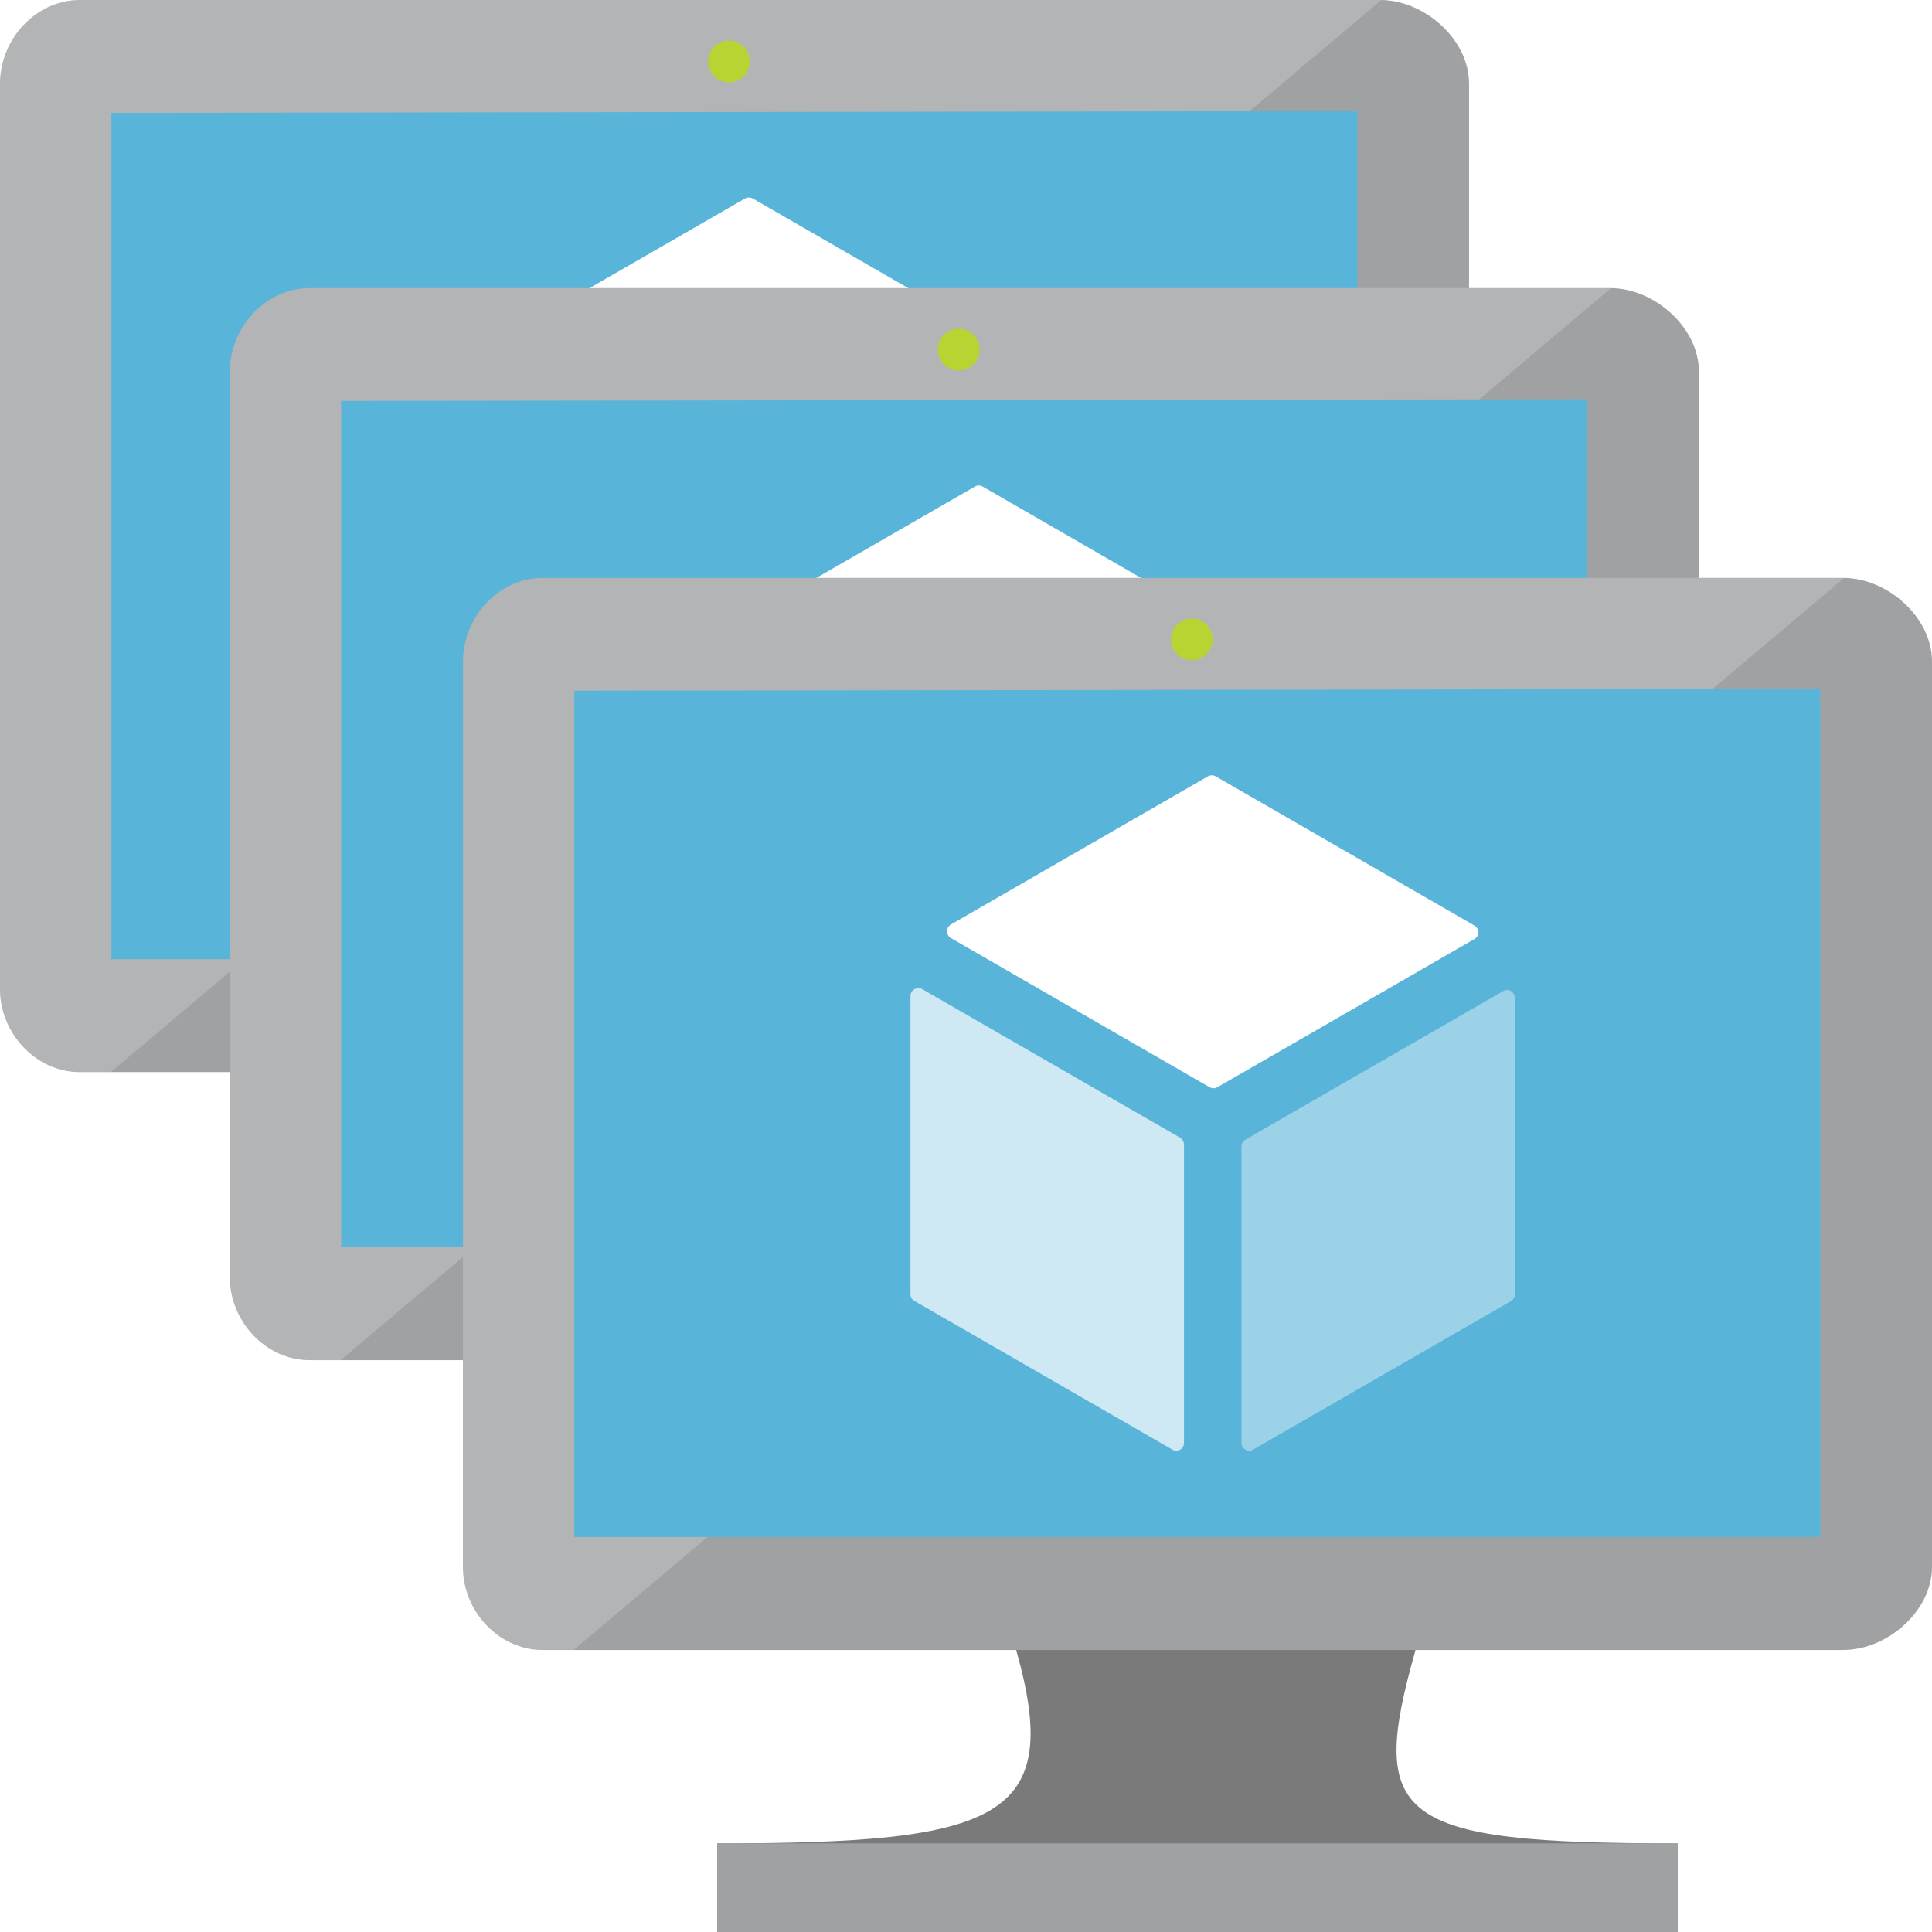
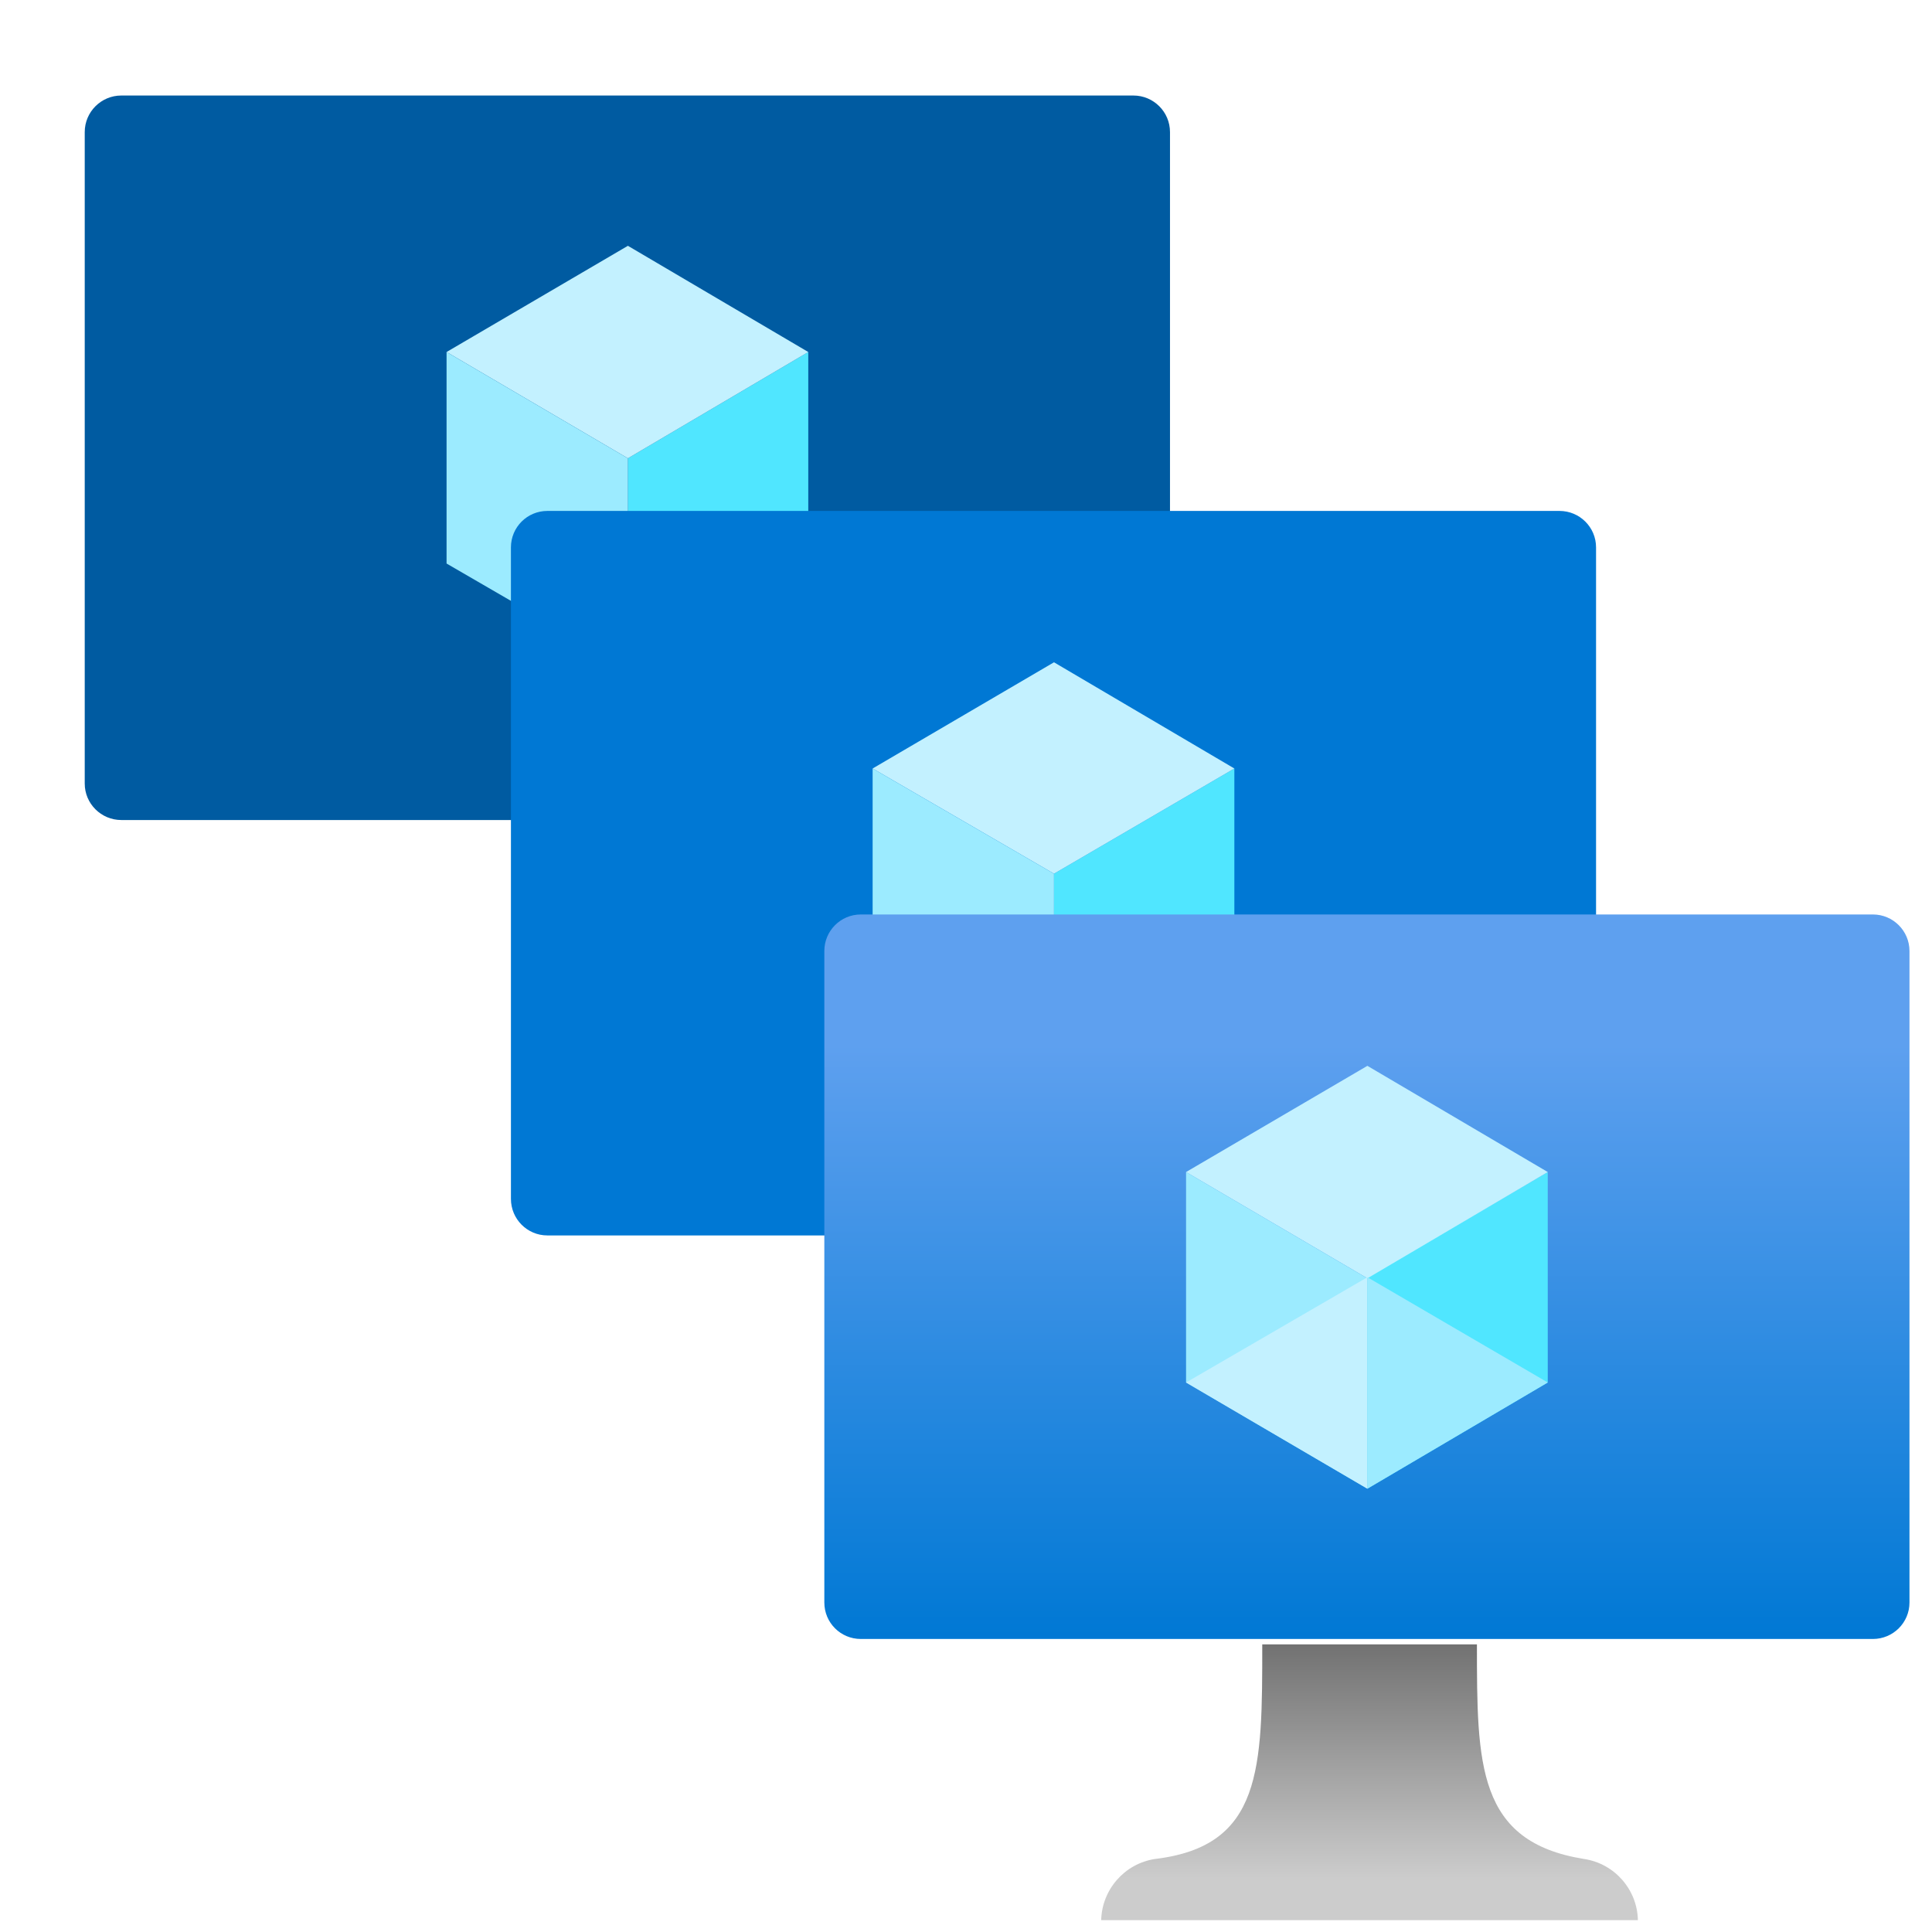
- <svg xmlns="http://www.w3.org/2000/svg" xmlns:xlink="http://www.w3.org/1999/xlink" width="70pt" height="70pt" viewBox="0 0 70 70" version="1.1">
+ <svg xmlns="http://www.w3.org/2000/svg" width="70pt" height="70pt" viewBox="0 0 70 70" version="1.1">
  <defs>
-     <filter id="alpha" filterUnits="objectBoundingBox" x="0%" y="0%" width="100%" height="100%">
-       <feColorMatrix type="matrix" in="SourceGraphic" values="0 0 0 0 1 0 0 0 0 1 0 0 0 0 1 0 0 0 1 0" />
-     </filter>
-     <mask id="mask0">
-       <g filter="url(#alpha)">
-         <rect x="0" y="0" width="70" height="70" style="fill:rgb(0%,0%,0%);fill-opacity:0.2;stroke:none;" />
-       </g>
-     </mask>
-     <clipPath id="clip1">
-       <rect x="0" y="0" width="70" height="70" />
-     </clipPath>
-     <g id="surface5" clip-path="url(#clip1)">
-       <path style=" stroke:none;fill-rule:nonzero;fill:rgb(100%,100%,100%);fill-opacity:1;" d="M 50.043 0.004 C 50.031 0.004 50.023 0 50.012 0 L 2.891 0 C 1.289 0 0 1.43 0 3.027 L 0 35.84 C 0 37.43 1.289 38.844 2.891 38.844 L 4.016 38.844 Z M 50.043 0.004 " />
-     </g>
-     <mask id="mask1">
-       <g filter="url(#alpha)">
-         <rect x="0" y="0" width="70" height="70" style="fill:rgb(0%,0%,0%);fill-opacity:0.2;stroke:none;" />
-       </g>
-     </mask>
-     <clipPath id="clip2">
-       <rect x="0" y="0" width="70" height="70" />
-     </clipPath>
-     <g id="surface8" clip-path="url(#clip2)">
-       <path style=" stroke:none;fill-rule:nonzero;fill:rgb(100%,100%,100%);fill-opacity:1;" d="M 58.371 10.441 C 58.363 10.441 58.352 10.438 58.34 10.438 L 11.223 10.438 C 9.621 10.438 8.328 11.867 8.328 13.465 L 8.328 46.277 C 8.328 47.867 9.621 49.281 11.223 49.281 L 12.344 49.281 Z M 58.371 10.441 " />
-     </g>
-     <mask id="mask2">
-       <g filter="url(#alpha)">
-         <rect x="0" y="0" width="70" height="70" style="fill:rgb(0%,0%,0%);fill-opacity:0.2;stroke:none;" />
-       </g>
-     </mask>
-     <clipPath id="clip3">
-       <rect x="0" y="0" width="70" height="70" />
-     </clipPath>
-     <g id="surface11" clip-path="url(#clip3)">
-       <path style=" stroke:none;fill-rule:nonzero;fill:rgb(100%,100%,100%);fill-opacity:1;" d="M 66.816 20.941 C 66.805 20.941 66.797 20.938 66.785 20.938 L 19.664 20.938 C 18.062 20.938 16.773 22.367 16.773 23.965 L 16.773 56.777 C 16.773 58.367 18.062 59.781 19.664 59.781 L 20.785 59.781 Z M 66.816 20.941 " />
-     </g>
-     <mask id="mask3">
-       <g filter="url(#alpha)">
-         <rect x="0" y="0" width="70" height="70" style="fill:rgb(0%,0%,0%);fill-opacity:0.702;stroke:none;" />
-       </g>
-     </mask>
-     <clipPath id="clip4">
-       <rect x="0" y="0" width="70" height="70" />
-     </clipPath>
-     <g id="surface14" clip-path="url(#clip4)">
-       <path style=" stroke:none;fill-rule:nonzero;fill:rgb(100%,100%,100%);fill-opacity:1;" d="M 42.621 52.562 C 42.566 52.562 42.52 52.551 42.477 52.523 L 33.133 47.137 C 33.043 47.086 32.988 46.996 32.988 46.895 L 32.988 36.086 C 32.988 35.984 33.043 35.891 33.133 35.84 C 33.219 35.789 33.324 35.789 33.418 35.84 L 42.762 41.223 C 42.844 41.277 42.898 41.371 42.898 41.473 L 42.898 52.281 C 42.898 52.383 42.844 52.477 42.762 52.523 C 42.715 52.551 42.668 52.562 42.621 52.562 " />
-     </g>
-     <mask id="mask4">
-       <g filter="url(#alpha)">
-         <rect x="0" y="0" width="70" height="70" style="fill:rgb(0%,0%,0%);fill-opacity:0.4;stroke:none;" />
-       </g>
-     </mask>
-     <clipPath id="clip5">
-       <rect x="0" y="0" width="70" height="70" />
-     </clipPath>
-     <g id="surface17" clip-path="url(#clip5)">
-       <path style=" stroke:none;fill-rule:nonzero;fill:rgb(100%,100%,100%);fill-opacity:1;" d="M 45.266 52.562 C 45.215 52.562 45.168 52.551 45.121 52.523 C 45.035 52.473 44.98 52.383 44.98 52.277 L 44.98 41.539 C 44.98 41.438 45.035 41.344 45.121 41.293 L 54.461 35.91 C 54.551 35.859 54.656 35.859 54.746 35.91 C 54.832 35.961 54.887 36.055 54.887 36.156 L 54.887 46.895 C 54.887 46.996 54.832 47.09 54.746 47.141 L 45.402 52.523 C 45.363 52.551 45.312 52.562 45.266 52.562 " />
-     </g>
+     <linearGradient id="linear0" gradientUnits="userSpaceOnUse" x1="12.74" y1="15.28" x2="12.74" y2="8.52" gradientTransform="matrix(3.888889,0,0,3.888889,0,0)">
+       <stop offset="0" style="stop-color:rgb(0%,47.059%,83.137%);stop-opacity:1;" />
+       <stop offset="0.82" style="stop-color:rgb(36.863%,62.745%,93.725%);stop-opacity:1;" />
+     </linearGradient>
+     <linearGradient id="linear1" gradientUnits="userSpaceOnUse" x1="12.74" y1="17.89" x2="12.74" y2="15.28" gradientTransform="matrix(3.888889,0,0,3.888889,0,0)">
+       <stop offset="0.15" style="stop-color:rgb(80%,80%,80%);stop-opacity:1;" />
+       <stop offset="1" style="stop-color:rgb(43.922%,43.922%,43.922%);stop-opacity:1;" />
+     </linearGradient>
  </defs>
  <g id="surface1">
-     <path style=" stroke:none;fill-rule:nonzero;fill:rgb(62.745%,63.137%,63.529%);fill-opacity:1;" d="M 50.012 0 L 2.891 0 C 1.293 0 0 1.43 0 3.027 L 0 35.84 C 0 37.43 1.293 38.844 2.895 38.844 L 50.012 38.844 C 51.609 38.844 53.227 37.43 53.227 35.84 L 53.227 3.027 C 53.227 1.426 51.609 0 50.012 0 " />
-     <use xlink:href="#surface5" mask="url(#mask0)" />
-     <path style=" stroke:none;fill-rule:nonzero;fill:rgb(34.902%,70.588%,85.098%);fill-opacity:1;" d="M 4.035 4.09 L 49.18 4.023 L 49.18 34.754 L 4.035 34.754 Z M 4.035 4.09 " />
-     <path style=" stroke:none;fill-rule:nonzero;fill:rgb(72.157%,83.137%,19.608%);fill-opacity:1;" d="M 27.164 2.227 C 27.164 2.645 26.828 2.98 26.41 2.98 C 25.992 2.98 25.656 2.645 25.656 2.227 C 25.656 1.809 25.992 1.473 26.41 1.473 C 26.828 1.473 27.164 1.809 27.164 2.227 " />
-     <path style=" stroke:none;fill-rule:nonzero;fill:rgb(100%,100%,100%);fill-opacity:1;" d="M 27.195 18.492 C 27.145 18.492 27.098 18.477 27.051 18.453 L 17.68 13.051 C 17.594 13 17.539 12.902 17.539 12.805 C 17.539 12.703 17.594 12.609 17.68 12.559 L 26.996 7.191 C 27.082 7.145 27.188 7.145 27.273 7.191 L 36.652 12.598 C 36.738 12.648 36.789 12.742 36.789 12.844 C 36.789 12.945 36.738 13.035 36.652 13.086 L 27.336 18.453 C 27.293 18.477 27.246 18.492 27.195 18.492 " />
-     <path style=" stroke:none;fill-rule:nonzero;fill:rgb(62.745%,63.137%,63.529%);fill-opacity:1;" d="M 58.34 10.438 L 11.223 10.438 C 9.621 10.438 8.328 11.867 8.328 13.465 L 8.328 46.281 C 8.328 47.867 9.621 49.281 11.223 49.281 L 58.34 49.281 C 59.938 49.281 61.555 47.867 61.555 46.281 L 61.555 13.465 C 61.555 11.863 59.938 10.438 58.34 10.438 " />
-     <use xlink:href="#surface8" mask="url(#mask1)" />
-     <path style=" stroke:none;fill-rule:nonzero;fill:rgb(34.902%,70.588%,85.098%);fill-opacity:1;" d="M 12.363 14.527 L 57.508 14.465 L 57.508 45.191 L 12.363 45.191 Z M 12.363 14.527 " />
-     <path style=" stroke:none;fill-rule:nonzero;fill:rgb(72.157%,83.137%,19.608%);fill-opacity:1;" d="M 35.492 12.664 C 35.492 13.082 35.152 13.422 34.738 13.422 C 34.316 13.422 33.98 13.082 33.98 12.664 C 33.98 12.25 34.316 11.91 34.738 11.91 C 35.152 11.91 35.492 12.246 35.492 12.664 " />
-     <path style=" stroke:none;fill-rule:nonzero;fill:rgb(100%,100%,100%);fill-opacity:1;" d="M 35.523 28.93 C 35.473 28.93 35.426 28.914 35.379 28.891 L 26.008 23.488 C 25.922 23.438 25.867 23.34 25.867 23.242 C 25.867 23.141 25.922 23.047 26.008 22.996 L 35.324 17.629 C 35.41 17.578 35.516 17.578 35.602 17.629 L 44.98 23.035 C 45.066 23.086 45.121 23.18 45.121 23.277 C 45.121 23.383 45.066 23.473 44.98 23.523 L 35.668 28.891 C 35.621 28.914 35.574 28.93 35.523 28.93 " />
-     <path style=" stroke:none;fill-rule:nonzero;fill:rgb(47.843%,47.843%,47.843%);fill-opacity:1;" d="M 51.289 59.777 L 36.816 59.777 C 38.555 65.91 36.219 66.789 25.984 66.789 L 25.984 70 L 60.785 70 L 60.785 66.789 C 50.551 66.789 49.547 65.914 51.289 59.777 " />
-     <path style=" stroke:none;fill-rule:nonzero;fill:rgb(62.745%,63.137%,63.529%);fill-opacity:1;" d="M 66.785 20.938 L 19.664 20.938 C 18.062 20.938 16.773 22.367 16.773 23.965 L 16.773 56.777 C 16.773 58.367 18.062 59.781 19.664 59.781 L 66.785 59.781 C 68.383 59.781 70 58.367 70 56.777 L 70 23.965 C 70 22.363 68.383 20.938 66.785 20.938 " />
-     <use xlink:href="#surface11" mask="url(#mask2)" />
-     <path style=" stroke:none;fill-rule:nonzero;fill:rgb(34.902%,70.588%,85.098%);fill-opacity:1;" d="M 20.809 25.027 L 65.953 24.961 L 65.953 55.691 L 20.809 55.691 Z M 20.809 25.027 " />
-     <path style=" stroke:none;fill-rule:nonzero;fill:rgb(62.745%,63.137%,63.529%);fill-opacity:1;" d="M 25.984 66.789 L 60.785 66.789 L 60.785 70 L 25.984 70 Z M 25.984 66.789 " />
-     <path style=" stroke:none;fill-rule:nonzero;fill:rgb(72.157%,83.137%,19.608%);fill-opacity:1;" d="M 43.938 23.164 C 43.938 23.582 43.598 23.918 43.18 23.918 C 42.762 23.918 42.426 23.582 42.426 23.164 C 42.426 22.746 42.762 22.41 43.18 22.41 C 43.598 22.41 43.938 22.746 43.938 23.164 " />
-     <path style=" stroke:none;fill-rule:nonzero;fill:rgb(100%,100%,100%);fill-opacity:1;" d="M 43.969 39.43 C 43.918 39.43 43.871 39.414 43.824 39.391 L 34.453 33.988 C 34.367 33.938 34.312 33.84 34.312 33.742 C 34.312 33.641 34.367 33.547 34.453 33.496 L 43.766 28.129 C 43.855 28.078 43.961 28.078 44.047 28.129 L 53.422 33.535 C 53.508 33.586 53.562 33.68 53.562 33.777 C 53.562 33.883 53.512 33.973 53.422 34.023 L 44.109 39.391 C 44.066 39.414 44.02 39.43 43.969 39.43 " />
-     <use xlink:href="#surface14" mask="url(#mask3)" />
-     <use xlink:href="#surface17" mask="url(#mask4)" />
+     <path style=" stroke:none;fill-rule:nonzero;fill:rgb(0%,35.686%,63.137%);fill-opacity:1;" d="M 4.395 3.461 L 41.066 3.461 C 41.797 3.461 42.391 4.055 42.391 4.785 L 42.391 28.391 C 42.391 29.117 41.797 29.711 41.066 29.711 L 4.395 29.711 C 3.664 29.711 3.07 29.117 3.07 28.391 L 3.07 4.785 C 3.07 4.055 3.664 3.461 4.395 3.461 Z M 4.395 3.461 " />
+     <path style=" stroke:none;fill-rule:nonzero;fill:rgb(31.373%,90.196%,100%);fill-opacity:1;" d="M 29.285 12.754 L 29.285 20.418 L 22.75 24.227 L 22.75 16.605 Z M 29.285 12.754 " />
+     <path style=" stroke:none;fill-rule:nonzero;fill:rgb(76.471%,94.51%,100%);fill-opacity:1;" d="M 29.285 12.754 L 22.75 16.605 L 16.18 12.754 L 22.75 8.906 Z M 29.285 12.754 " />
+     <path style=" stroke:none;fill-rule:nonzero;fill:rgb(61.176%,92.157%,100%);fill-opacity:1;" d="M 22.75 16.605 L 22.75 24.227 L 16.18 20.418 L 16.18 12.754 Z M 22.75 16.605 " />
+     <path style=" stroke:none;fill-rule:nonzero;fill:rgb(0%,47.059%,83.137%);fill-opacity:1;" d="M 19.832 18.512 L 56.504 18.512 C 57.234 18.512 57.828 19.102 57.828 19.832 L 57.828 43.438 C 57.828 44.168 57.234 44.762 56.504 44.762 L 19.832 44.762 C 19.102 44.762 18.512 44.168 18.512 43.438 L 18.512 19.832 C 18.512 19.102 19.102 18.512 19.832 18.512 Z M 19.832 18.512 " />
+     <path style=" stroke:none;fill-rule:nonzero;fill:rgb(31.373%,90.196%,100%);fill-opacity:1;" d="M 44.723 27.844 L 44.723 35.465 L 38.188 39.316 L 38.188 31.656 Z M 44.723 27.844 " />
+     <path style=" stroke:none;fill-rule:nonzero;fill:rgb(76.471%,94.51%,100%);fill-opacity:1;" d="M 44.723 27.844 L 38.188 31.656 L 31.617 27.844 L 38.188 23.996 Z M 44.723 27.844 " />
+     <path style=" stroke:none;fill-rule:nonzero;fill:rgb(61.176%,92.157%,100%);fill-opacity:1;" d="M 38.188 31.656 L 38.188 39.316 L 31.617 35.465 L 31.617 27.844 Z M 38.188 31.656 " />
+     <path style=" stroke:none;fill-rule:nonzero;fill:url(#linear0);" d="M 31.188 33.133 L 67.859 33.133 C 68.59 33.133 69.184 33.727 69.184 34.457 L 69.184 58.062 C 69.184 58.793 68.59 59.383 67.859 59.383 L 31.188 59.383 C 30.457 59.383 29.867 58.793 29.867 58.062 L 29.867 34.457 C 29.867 33.727 30.457 33.133 31.188 33.133 Z M 31.188 33.133 " />
+     <path style=" stroke:none;fill-rule:nonzero;fill:rgb(31.373%,90.196%,100%);fill-opacity:1;" d="M 56.078 42.465 L 56.078 50.09 L 49.543 53.938 L 49.543 46.277 Z M 56.078 42.465 " />
+     <path style=" stroke:none;fill-rule:nonzero;fill:rgb(76.471%,94.51%,100%);fill-opacity:1;" d="M 56.078 42.465 L 49.543 46.316 L 42.973 42.465 L 49.543 38.617 Z M 56.078 42.465 " />
+     <path style=" stroke:none;fill-rule:nonzero;fill:rgb(61.176%,92.157%,100%);fill-opacity:1;" d="M 49.543 46.316 L 49.543 53.938 L 42.973 50.09 L 42.973 42.465 Z M 49.543 46.316 " />
+     <path style=" stroke:none;fill-rule:nonzero;fill:rgb(76.471%,94.51%,100%);fill-opacity:1;" d="M 42.973 50.09 L 49.543 46.277 L 49.543 53.938 Z M 42.973 50.09 " />
+     <path style=" stroke:none;fill-rule:nonzero;fill:rgb(61.176%,92.157%,100%);fill-opacity:1;" d="M 56.078 50.09 L 49.543 46.277 L 49.543 53.938 Z M 56.078 50.09 " />
+     <path style=" stroke:none;fill-rule:nonzero;fill:url(#linear1);" d="M 57.398 67.355 C 53.512 66.734 53.512 63.934 53.512 59.578 L 45.734 59.578 C 45.734 64.09 45.734 66.891 41.844 67.355 C 40.746 67.523 39.926 68.461 39.898 69.57 L 59.344 69.57 C 59.32 68.461 58.5 67.523 57.398 67.355 Z M 57.398 67.355 " />
  </g>
</svg>
